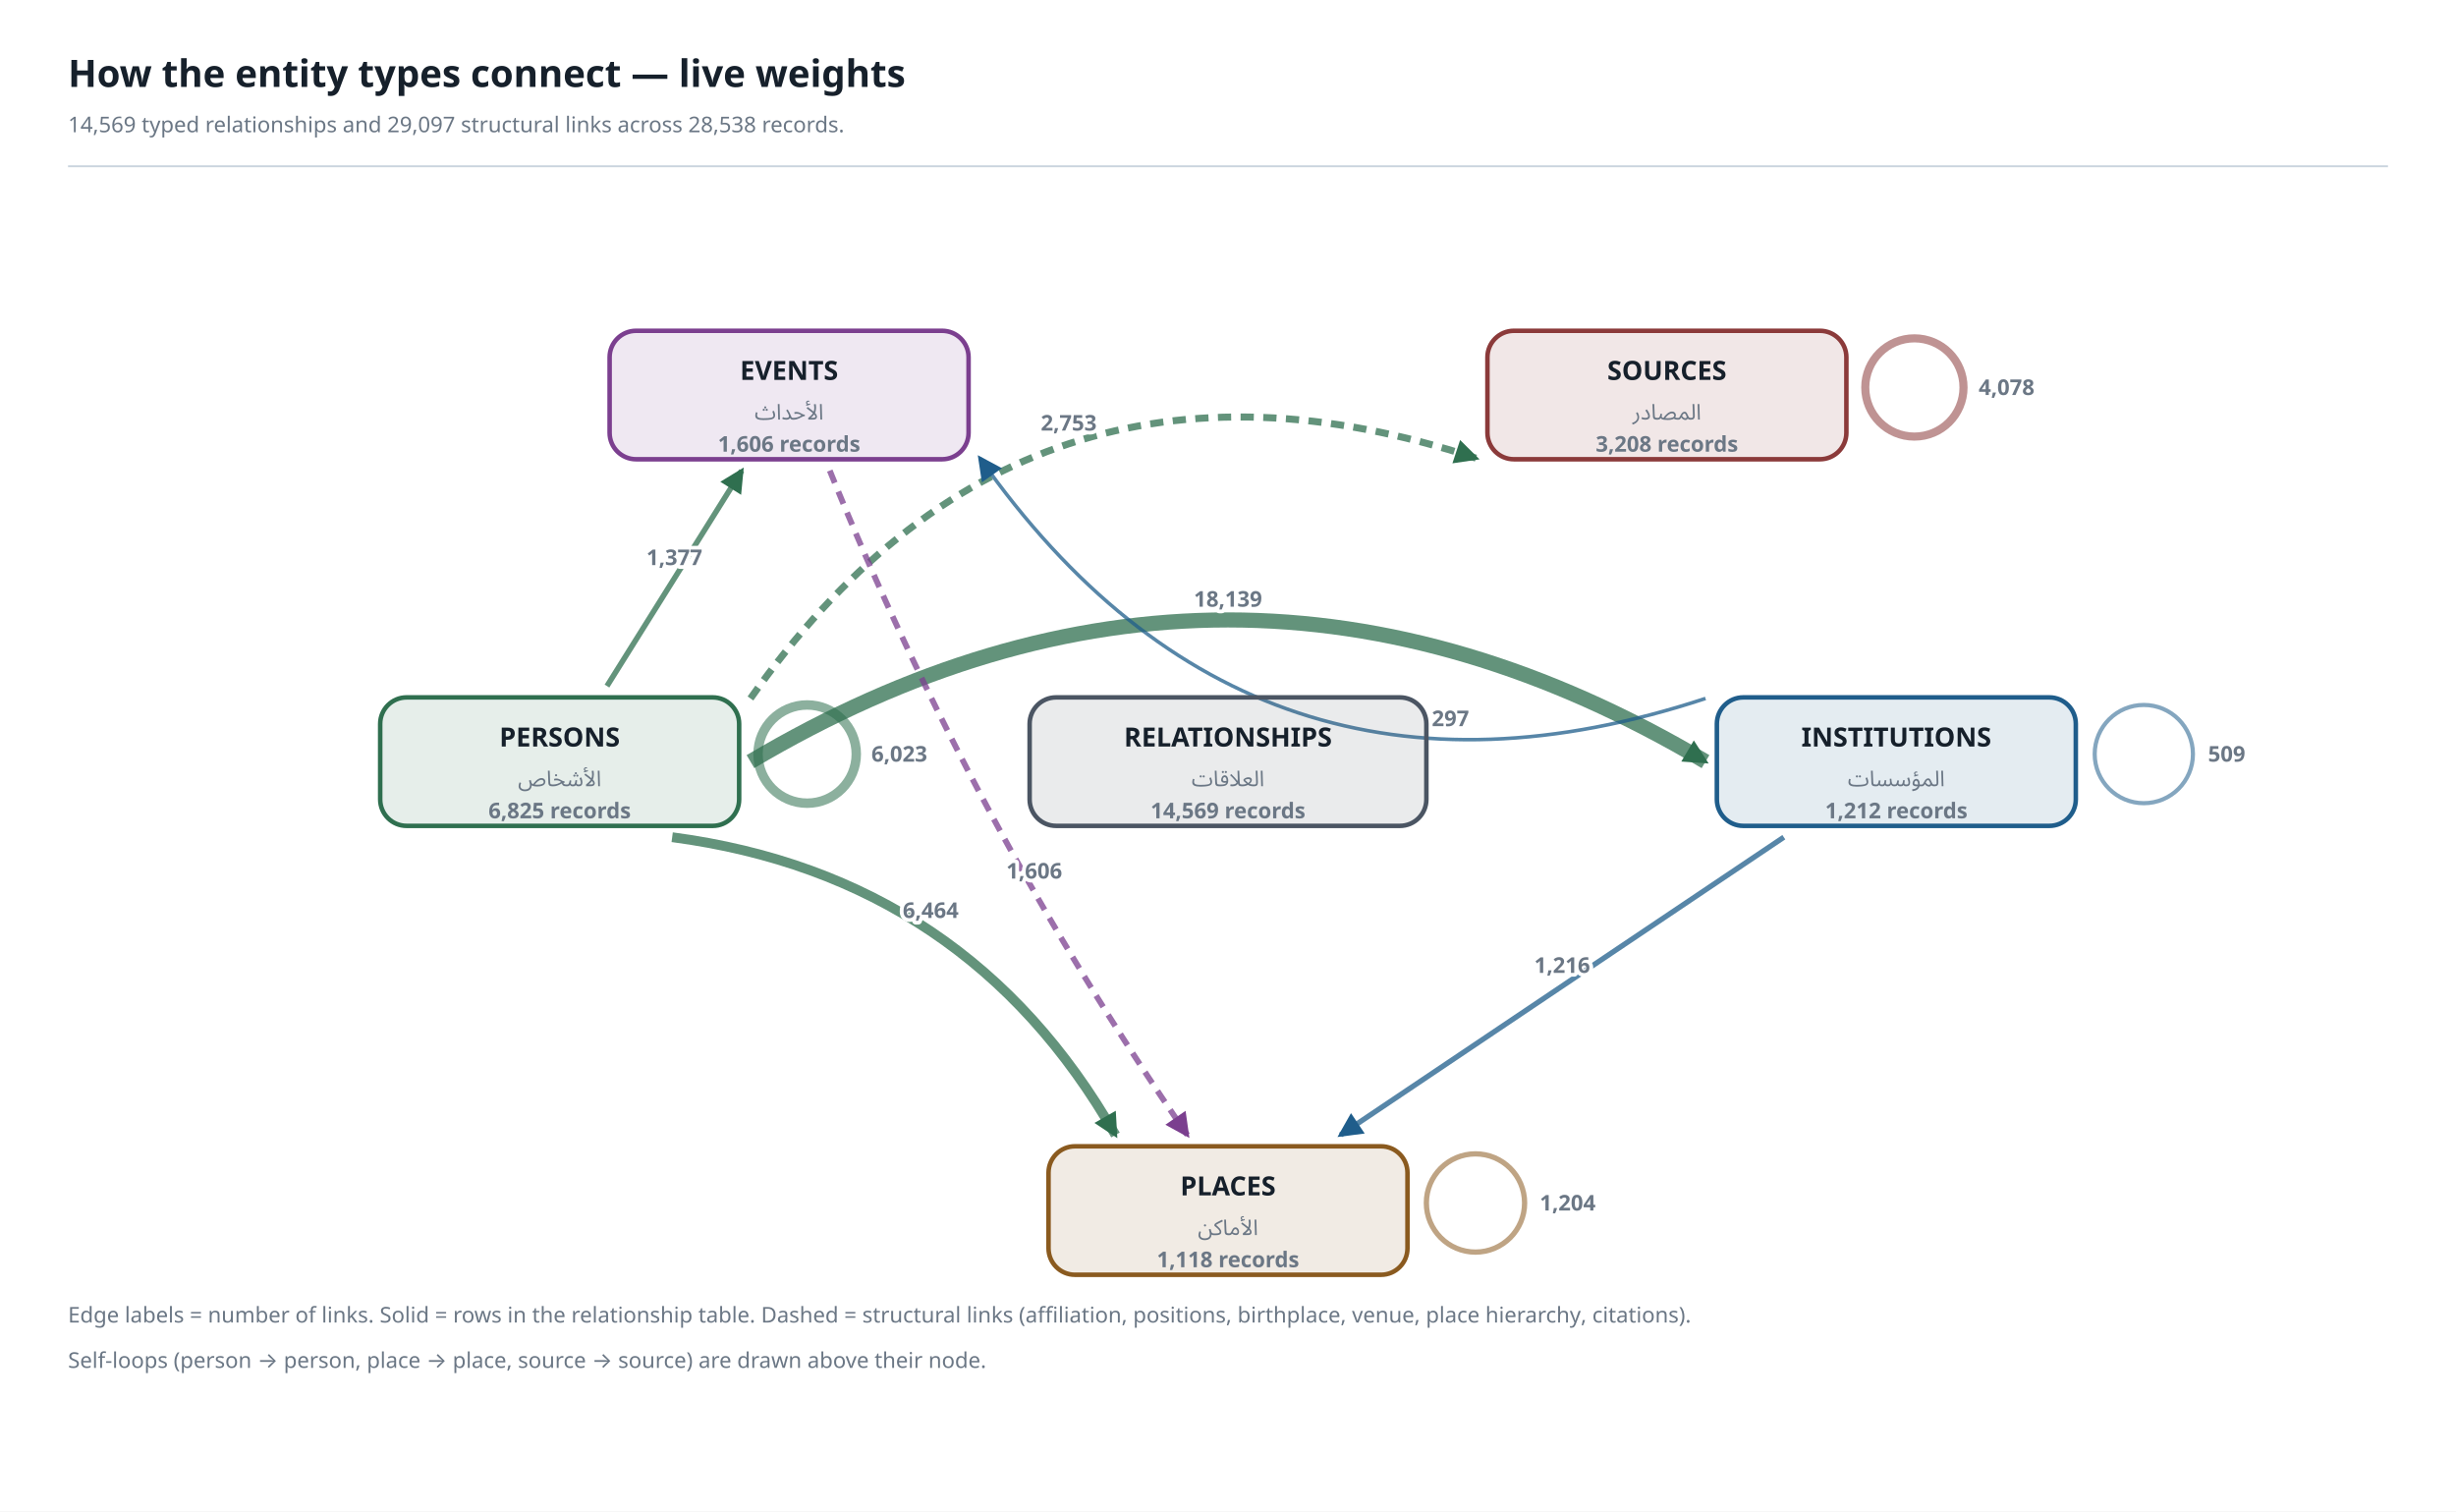
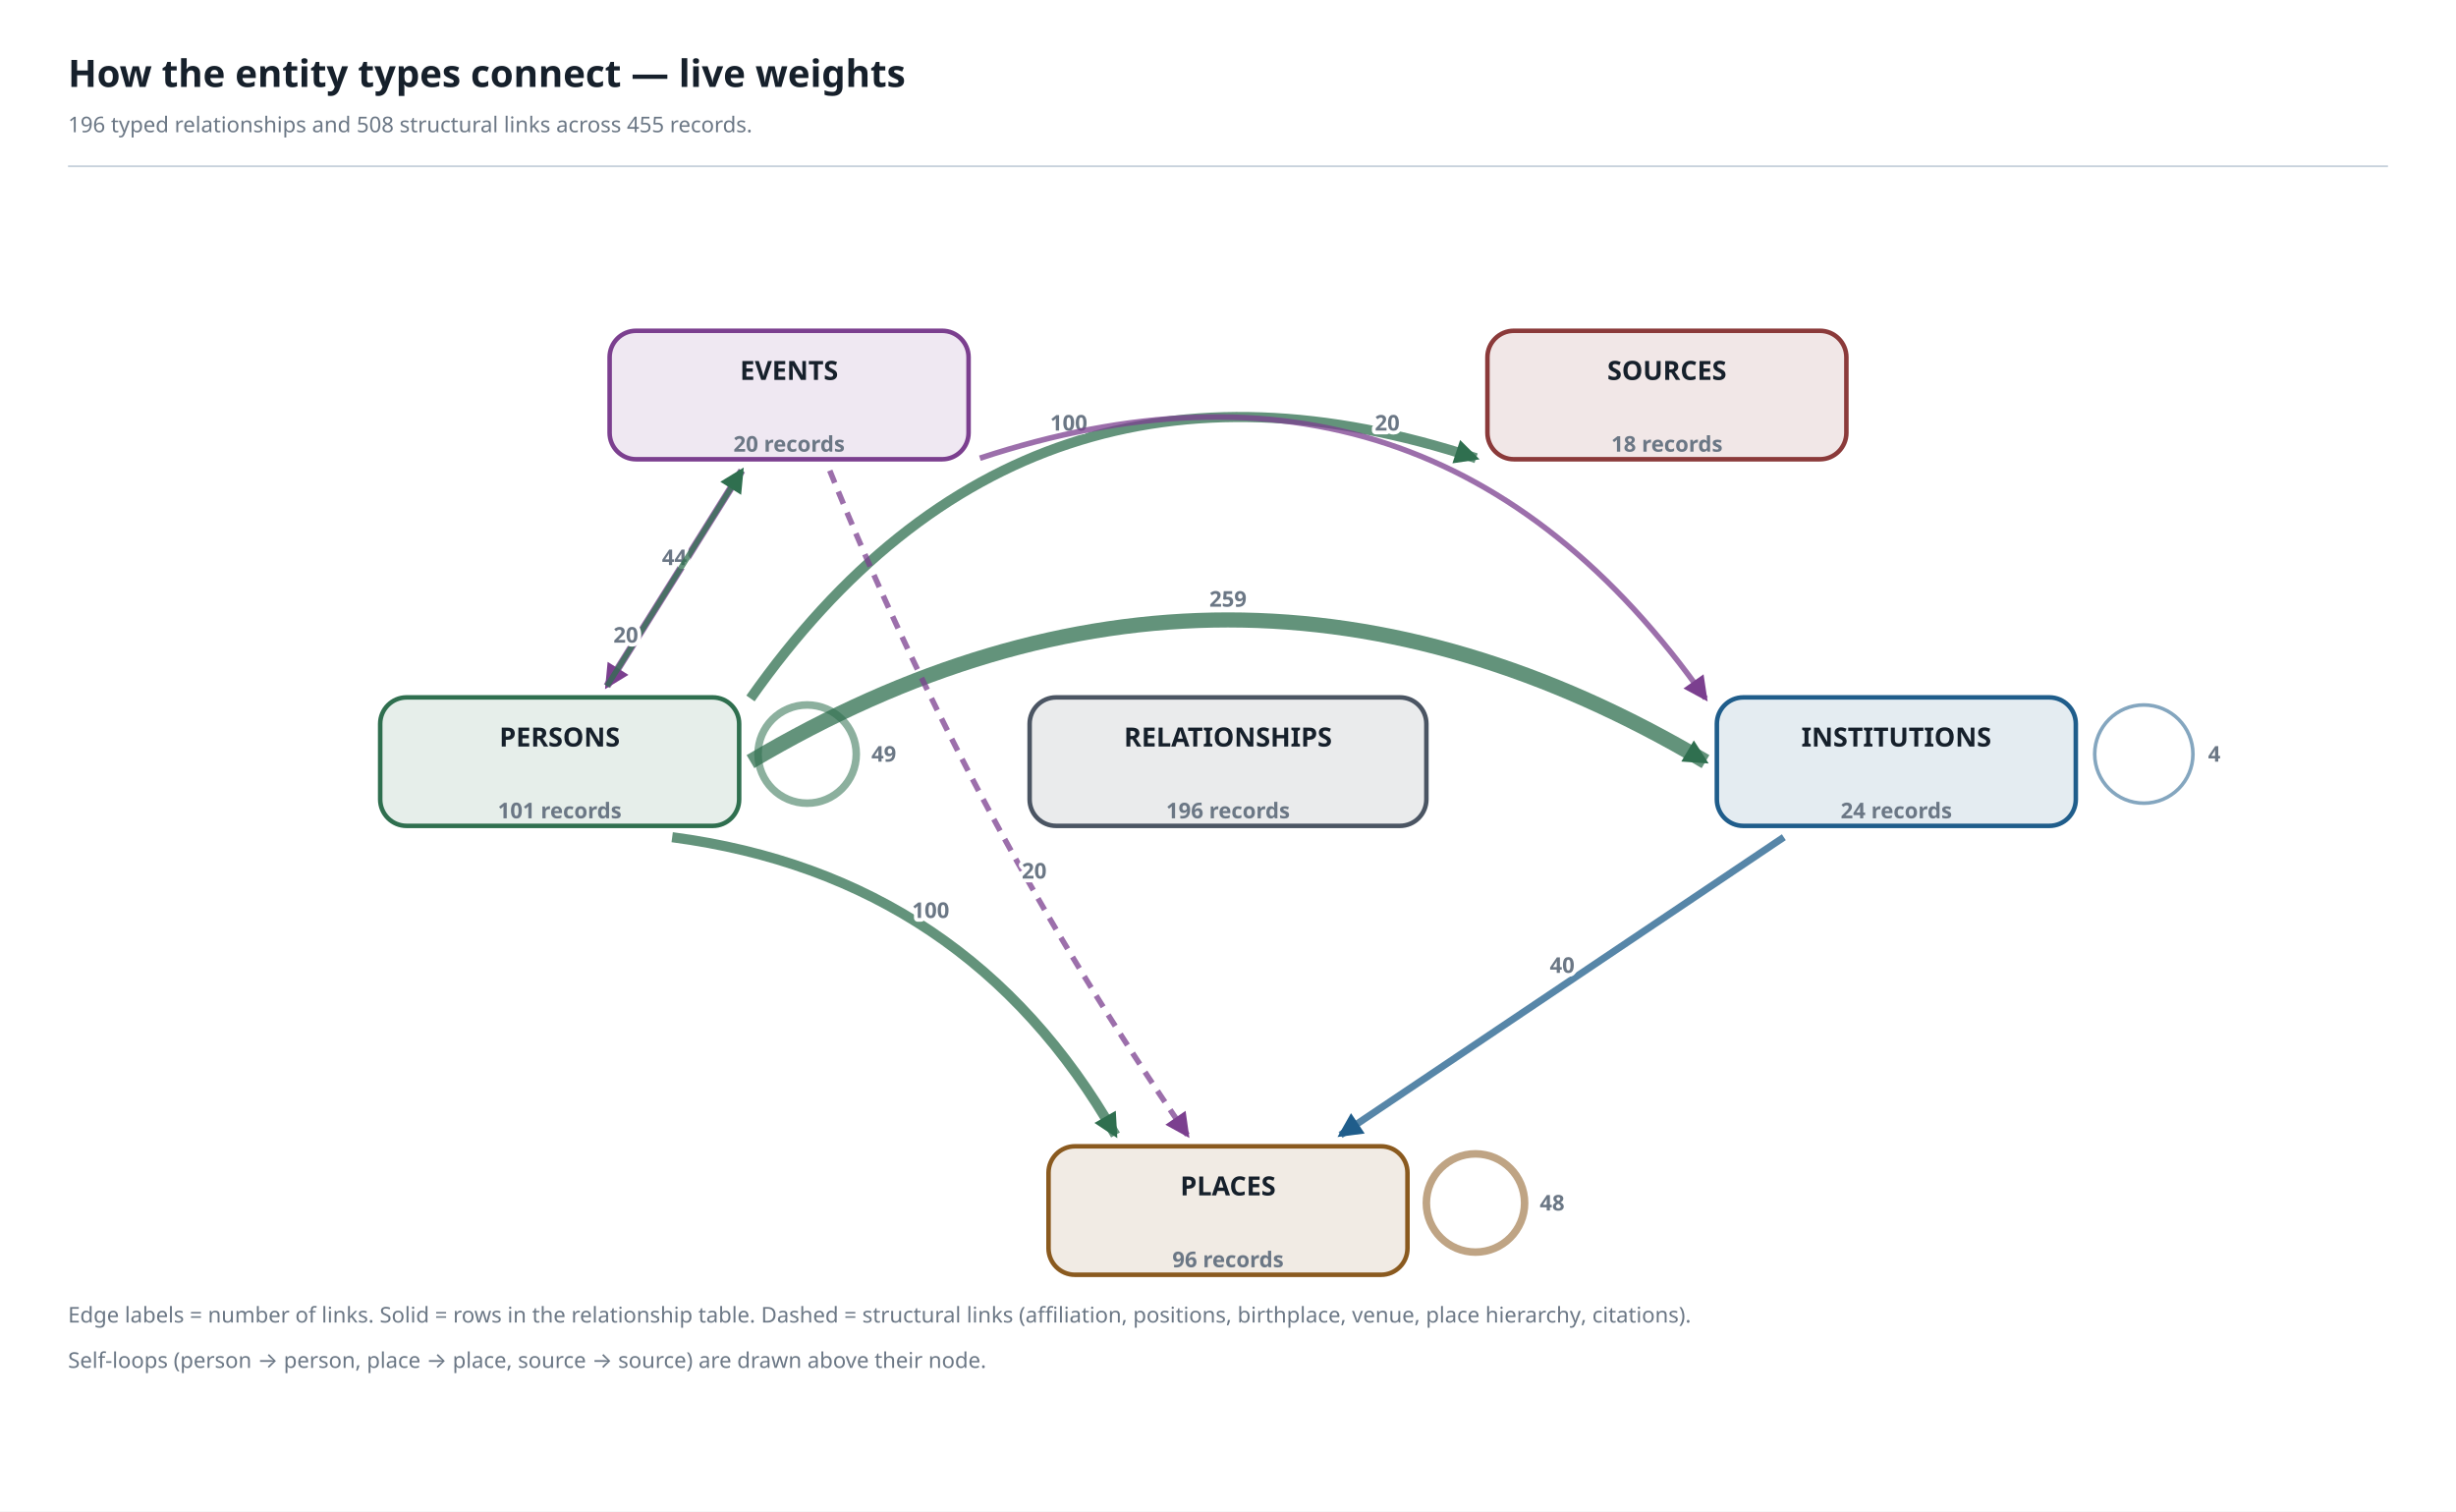
<svg xmlns="http://www.w3.org/2000/svg" viewBox="0 0 1300 800" width="1300" height="800" role="img" aria-label="SIRAJ relationship type graph">
  <rect width="1300" height="800" fill="#ffffff" />
  <style>text{font-family:'Segoe UI','Noto Sans Arabic',system-ui,-apple-system,sans-serif;font-variant-numeric:tabular-nums}.t{fill:#16202b;font-size:14px}.s{fill:#6b7785;font-size:11.5px}.b{fill:#3d4a57;font-size:12.5px}.h{font-size:20px;font-weight:800;fill:#16202b}</style>
  <defs>
    <marker id="arrow-2f6f4f" viewBox="0 0 10 10" refX="8.5" refY="5" markerUnits="userSpaceOnUse" markerWidth="13" markerHeight="13" orient="auto-start-reverse">
      <path d="M0 0 L10 5 L0 10 z" fill="#2f6f4f" />
    </marker>
    <marker id="arrow-1f5d8b" viewBox="0 0 10 10" refX="8.5" refY="5" markerUnits="userSpaceOnUse" markerWidth="13" markerHeight="13" orient="auto-start-reverse">
      <path d="M0 0 L10 5 L0 10 z" fill="#1f5d8b" />
    </marker>
    <marker id="arrow-8a5a1f" viewBox="0 0 10 10" refX="8.5" refY="5" markerUnits="userSpaceOnUse" markerWidth="13" markerHeight="13" orient="auto-start-reverse">
      <path d="M0 0 L10 5 L0 10 z" fill="#8a5a1f" />
    </marker>
    <marker id="arrow-7b3f8f" viewBox="0 0 10 10" refX="8.5" refY="5" markerUnits="userSpaceOnUse" markerWidth="13" markerHeight="13" orient="auto-start-reverse">
      <path d="M0 0 L10 5 L0 10 z" fill="#7b3f8f" />
    </marker>
    <marker id="arrow-8b3a3a" viewBox="0 0 10 10" refX="8.5" refY="5" markerUnits="userSpaceOnUse" markerWidth="13" markerHeight="13" orient="auto-start-reverse">
      <path d="M0 0 L10 5 L0 10 z" fill="#8b3a3a" />
    </marker>
    <marker id="arrow-4b5563" viewBox="0 0 10 10" refX="8.5" refY="5" markerUnits="userSpaceOnUse" markerWidth="13" markerHeight="13" orient="auto-start-reverse">
      <path d="M0 0 L10 5 L0 10 z" fill="#4b5563" />
    </marker>
    <marker id="arrow-0f766e" viewBox="0 0 10 10" refX="8.5" refY="5" markerUnits="userSpaceOnUse" markerWidth="13" markerHeight="13" orient="auto-start-reverse">
      <path d="M0 0 L10 5 L0 10 z" fill="#0f766e" />
    </marker>
    <marker id="arrow-6b7280" viewBox="0 0 10 10" refX="8.5" refY="5" markerUnits="userSpaceOnUse" markerWidth="13" markerHeight="13" orient="auto-start-reverse">
      <path d="M0 0 L10 5 L0 10 z" fill="#6b7280" />
    </marker>
    <marker id="arrow-9a6b1f" viewBox="0 0 10 10" refX="8.5" refY="5" markerUnits="userSpaceOnUse" markerWidth="13" markerHeight="13" orient="auto-start-reverse">
      <path d="M0 0 L10 5 L0 10 z" fill="#9a6b1f" />
    </marker>
  </defs>
  <text x="36" y="46" class="h">How the entity types connect — live weights</text>
-   <text x="36" y="70" class="s">14,569 typed relationships and 29,097 structural links across 28,538 records.</text>
+   <text x="36" y="70" class="s">196 typed relationships and 508 structural links across 455 records.</text>
  <line x1="36" y1="88" x2="1264" y2="88" stroke="#c9d3dd" />
  <path d="M397.24 403.12 Q650 253.12 902.76 403.12" fill="none" stroke="#2f6f4f" stroke-width="8.0" stroke-opacity=".75" marker-end="url(#arrow-2f6f4f)" />
-   <text x="650" y="321.12" class="s" text-anchor="middle" fill="#3d4a57" font-weight="700" style="paint-order:stroke;stroke:#fff;stroke-width:4px;stroke-linejoin:round">18,139</text>
-   <path d="M355.796 443.12 Q512.149 463.81 590.444 600.72" fill="none" stroke="#2f6f4f" stroke-width="5.179" stroke-opacity=".75" marker-end="url(#arrow-2f6f4f)" />
-   <text x="492.634" y="485.865" class="s" text-anchor="middle" fill="#3d4a57" font-weight="700" style="paint-order:stroke;stroke:#fff;stroke-width:4px;stroke-linejoin:round">6,464</text>
-   <circle cx="427.24" cy="399.12" r="26" fill="none" stroke="#2f6f4f" stroke-width="5.0" stroke-opacity=".55" />
-   <text x="461.24" y="403.12" class="s" fill="#3d4a57" text-anchor="start" font-weight="700" style="paint-order:stroke;stroke:#fff;stroke-width:4px">6,023</text>
-   <circle cx="1013.32" cy="205.08" r="26" fill="none" stroke="#8b3a3a" stroke-width="4.3" stroke-opacity=".55" />
-   <text x="1047.32" y="209.08" class="s" fill="#3d4a57" text-anchor="start" font-weight="700" style="paint-order:stroke;stroke:#fff;stroke-width:4px">4,078</text>
-   <path d="M397.24 369.681 Q542.135 163.702 781.32 242.519" fill="none" stroke="#2f6f4f" stroke-width="3.727" stroke-opacity=".75" stroke-dasharray="7 5" marker-end="url(#arrow-2f6f4f)" />
-   <text x="565.707" y="227.901" class="s" text-anchor="middle" fill="#3d4a57" font-weight="700" style="paint-order:stroke;stroke:#fff;stroke-width:4px;stroke-linejoin:round">2,753</text>
-   <path d="M439.209 249.08 Q514.468 435.327 628.471 600.72" fill="none" stroke="#7b3f8f" stroke-width="3.083" stroke-opacity=".75" stroke-dasharray="7 5" marker-end="url(#arrow-7b3f8f)" />
-   <text x="547.423" y="465.01" class="s" text-anchor="middle" fill="#3d4a57" font-weight="700" style="paint-order:stroke;stroke:#fff;stroke-width:4px;stroke-linejoin:round">1,606</text>
-   <path d="M321.274 363.12 Q356.96 306.1 392.646 249.08" fill="none" stroke="#2f6f4f" stroke-width="2.929" stroke-opacity=".75" marker-end="url(#arrow-2f6f4f)" />
-   <text x="356.96" y="299.1" class="s" text-anchor="middle" fill="#3d4a57" font-weight="700" style="paint-order:stroke;stroke:#fff;stroke-width:4px;stroke-linejoin:round">1,377</text>
-   <path d="M944.204 443.12 Q826.88 521.92 709.556 600.72" fill="none" stroke="#1f5d8b" stroke-width="2.812" stroke-opacity=".75" marker-end="url(#arrow-1f5d8b)" />
-   <text x="826.88" y="514.92" class="s" text-anchor="middle" fill="#3d4a57" font-weight="700" style="paint-order:stroke;stroke:#fff;stroke-width:4px;stroke-linejoin:round">1,216</text>
-   <circle cx="781" cy="636.72" r="26" fill="none" stroke="#8a5a1f" stroke-width="2.8" stroke-opacity=".55" />
-   <text x="815" y="640.72" class="s" fill="#3d4a57" text-anchor="start" font-weight="700" style="paint-order:stroke;stroke:#fff;stroke-width:4px">1,204</text>
-   <circle cx="1134.76" cy="399.12" r="26" fill="none" stroke="#1f5d8b" stroke-width="2.2" stroke-opacity=".55" />
-   <text x="1168.76" y="403.12" class="s" fill="#3d4a57" text-anchor="start" font-weight="700" style="paint-order:stroke;stroke:#fff;stroke-width:4px">509</text>
-   <path d="M902.76 369.681 Q663.575 448.498 518.68 242.519" fill="none" stroke="#1f5d8b" stroke-width="1.896" stroke-opacity=".75" marker-end="url(#arrow-1f5d8b)" />
-   <text x="767.735" y="384.34" class="s" text-anchor="middle" fill="#3d4a57" font-weight="700" style="paint-order:stroke;stroke:#fff;stroke-width:4px;stroke-linejoin:round">297</text>
+   <text x="650" y="321.12" class="s" text-anchor="middle" fill="#3d4a57" font-weight="700" style="paint-order:stroke;stroke:#fff;stroke-width:4px;stroke-linejoin:round">259</text>
+   <path d="M355.796 443.12 Q512.149 463.81 590.444 600.72" fill="none" stroke="#2f6f4f" stroke-width="5.35" stroke-opacity=".75" marker-end="url(#arrow-2f6f4f)" />
+   <text x="492.634" y="485.865" class="s" text-anchor="middle" fill="#3d4a57" font-weight="700" style="paint-order:stroke;stroke:#fff;stroke-width:4px;stroke-linejoin:round">100</text>
+   <path d="M397.24 369.681 Q542.135 163.702 781.32 242.519" fill="none" stroke="#2f6f4f" stroke-width="5.35" stroke-opacity=".75" marker-end="url(#arrow-2f6f4f)" />
+   <text x="565.707" y="227.901" class="s" text-anchor="middle" fill="#3d4a57" font-weight="700" style="paint-order:stroke;stroke:#fff;stroke-width:4px;stroke-linejoin:round">100</text>
+   <circle cx="427.24" cy="399.12" r="26" fill="none" stroke="#2f6f4f" stroke-width="4.0" stroke-opacity=".55" />
+   <text x="461.24" y="403.12" class="s" fill="#3d4a57" text-anchor="start" font-weight="700" style="paint-order:stroke;stroke:#fff;stroke-width:4px">49</text>
+   <circle cx="781" cy="636.72" r="26" fill="none" stroke="#8a5a1f" stroke-width="4.0" stroke-opacity=".55" />
+   <text x="815" y="640.72" class="s" fill="#3d4a57" text-anchor="start" font-weight="700" style="paint-order:stroke;stroke:#fff;stroke-width:4px">48</text>
+   <path d="M392.646 249.08 Q356.96 306.1 321.274 363.12" fill="none" stroke="#7b3f8f" stroke-width="3.885" stroke-opacity=".75" marker-end="url(#arrow-7b3f8f)" />
+   <text x="356.96" y="299.1" class="s" text-anchor="middle" fill="#3d4a57" font-weight="700" style="paint-order:stroke;stroke:#fff;stroke-width:4px;stroke-linejoin:round">44</text>
+   <path d="M944.204 443.12 Q826.88 521.92 709.556 600.72" fill="none" stroke="#1f5d8b" stroke-width="3.751" stroke-opacity=".75" marker-end="url(#arrow-1f5d8b)" />
+   <text x="826.88" y="514.92" class="s" text-anchor="middle" fill="#3d4a57" font-weight="700" style="paint-order:stroke;stroke:#fff;stroke-width:4px;stroke-linejoin:round">40</text>
+   <path d="M518.68 242.519 Q757.865 163.702 902.76 369.681" fill="none" stroke="#7b3f8f" stroke-width="2.945" stroke-opacity=".75" marker-end="url(#arrow-7b3f8f)" />
+   <text x="734.293" y="227.901" class="s" text-anchor="middle" fill="#3d4a57" font-weight="700" style="paint-order:stroke;stroke:#fff;stroke-width:4px;stroke-linejoin:round">20</text>
+   <path d="M321.274 363.12 Q356.96 306.1 392.646 249.08" fill="none" stroke="#2f6f4f" stroke-width="2.945" stroke-opacity=".75" marker-end="url(#arrow-2f6f4f)" />
+   <text x="331.266" y="340.154" class="s" text-anchor="middle" fill="#3d4a57" font-weight="700" style="paint-order:stroke;stroke:#fff;stroke-width:4px;stroke-linejoin:round">20</text>
+   <path d="M439.209 249.08 Q514.468 435.327 628.471 600.72" fill="none" stroke="#7b3f8f" stroke-width="2.945" stroke-opacity=".75" stroke-dasharray="7 5" marker-end="url(#arrow-7b3f8f)" />
+   <text x="547.423" y="465.01" class="s" text-anchor="middle" fill="#3d4a57" font-weight="700" style="paint-order:stroke;stroke:#fff;stroke-width:4px;stroke-linejoin:round">20</text>
+   <circle cx="1134.76" cy="399.12" r="26" fill="none" stroke="#1f5d8b" stroke-width="1.9" stroke-opacity=".55" />
+   <text x="1168.76" y="403.12" class="s" fill="#3d4a57" text-anchor="start" font-weight="700" style="paint-order:stroke;stroke:#fff;stroke-width:4px">4</text>
  <rect x="201.24" y="369.12" width="190" height="68" rx="14" fill="#2f6f4f" fill-opacity=".12" stroke="#2f6f4f" stroke-width="2.4" />
  <text x="296.24" y="395.12" class="t" text-anchor="middle" font-weight="800" font-size="13.5" fill="#2f6f4f">PERSONS</text>
-   <text x="296.24" y="416.12" class="s" text-anchor="middle" style="direction:rtl;unicode-bidi:plaintext">الأشخاص</text>
-   <text x="296.24" y="433.12" class="s" text-anchor="middle" font-weight="700">6,825 records</text>
+   <text x="296.24" y="433.12" class="s" text-anchor="middle" font-weight="700">101 records</text>
  <rect x="908.76" y="369.12" width="190" height="68" rx="14" fill="#1f5d8b" fill-opacity=".12" stroke="#1f5d8b" stroke-width="2.4" />
  <text x="1003.76" y="395.12" class="t" text-anchor="middle" font-weight="800" font-size="13.5" fill="#1f5d8b">INSTITUTIONS</text>
-   <text x="1003.76" y="416.12" class="s" text-anchor="middle" style="direction:rtl;unicode-bidi:plaintext">المؤسسات</text>
-   <text x="1003.76" y="433.12" class="s" text-anchor="middle" font-weight="700">1,212 records</text>
+   <text x="1003.76" y="433.12" class="s" text-anchor="middle" font-weight="700">24 records</text>
  <rect x="555" y="606.72" width="190" height="68" rx="14" fill="#8a5a1f" fill-opacity=".12" stroke="#8a5a1f" stroke-width="2.4" />
  <text x="650" y="632.72" class="t" text-anchor="middle" font-weight="800" font-size="13.5" fill="#8a5a1f">PLACES</text>
-   <text x="650" y="653.72" class="s" text-anchor="middle" style="direction:rtl;unicode-bidi:plaintext">الأماكن</text>
-   <text x="650" y="670.72" class="s" text-anchor="middle" font-weight="700">1,118 records</text>
+   <text x="650" y="670.72" class="s" text-anchor="middle" font-weight="700">96 records</text>
  <rect x="322.68" y="175.08" width="190" height="68" rx="14" fill="#7b3f8f" fill-opacity=".12" stroke="#7b3f8f" stroke-width="2.4" />
  <text x="417.68" y="201.08" class="t" text-anchor="middle" font-weight="800" font-size="13.5" fill="#7b3f8f">EVENTS</text>
-   <text x="417.68" y="222.08" class="s" text-anchor="middle" style="direction:rtl;unicode-bidi:plaintext">الأحداث</text>
-   <text x="417.68" y="239.08" class="s" text-anchor="middle" font-weight="700">1,606 records</text>
+   <text x="417.68" y="239.08" class="s" text-anchor="middle" font-weight="700">20 records</text>
  <rect x="787.32" y="175.08" width="190" height="68" rx="14" fill="#8b3a3a" fill-opacity=".12" stroke="#8b3a3a" stroke-width="2.4" />
  <text x="882.32" y="201.08" class="t" text-anchor="middle" font-weight="800" font-size="13.5" fill="#8b3a3a">SOURCES</text>
-   <text x="882.32" y="222.08" class="s" text-anchor="middle" style="direction:rtl;unicode-bidi:plaintext">المصادر</text>
-   <text x="882.32" y="239.08" class="s" text-anchor="middle" font-weight="700">3,208 records</text>
+   <text x="882.32" y="239.08" class="s" text-anchor="middle" font-weight="700">18 records</text>
  <rect x="545" y="369.12" width="210" height="68" rx="14" fill="#4b5563" fill-opacity=".12" stroke="#4b5563" stroke-width="2.4" />
  <text x="650" y="395.12" class="t" text-anchor="middle" font-weight="800" font-size="13.5" fill="#4b5563">RELATIONSHIPS</text>
-   <text x="650" y="416.12" class="s" text-anchor="middle" style="direction:rtl;unicode-bidi:plaintext">العلاقات</text>
-   <text x="650" y="433.12" class="s" text-anchor="middle" font-weight="700">14,569 records</text>
+   <text x="650" y="433.12" class="s" text-anchor="middle" font-weight="700">196 records</text>
  <text x="36" y="700" class="s">Edge labels = number of links.  Solid = rows in the relationship table.  Dashed = structural links (affiliation, positions, birthplace, venue, place hierarchy, citations).</text>
  <text x="36" y="724" class="s">Self-loops (person → person, place → place, source → source) are drawn above their node.</text>
</svg>
